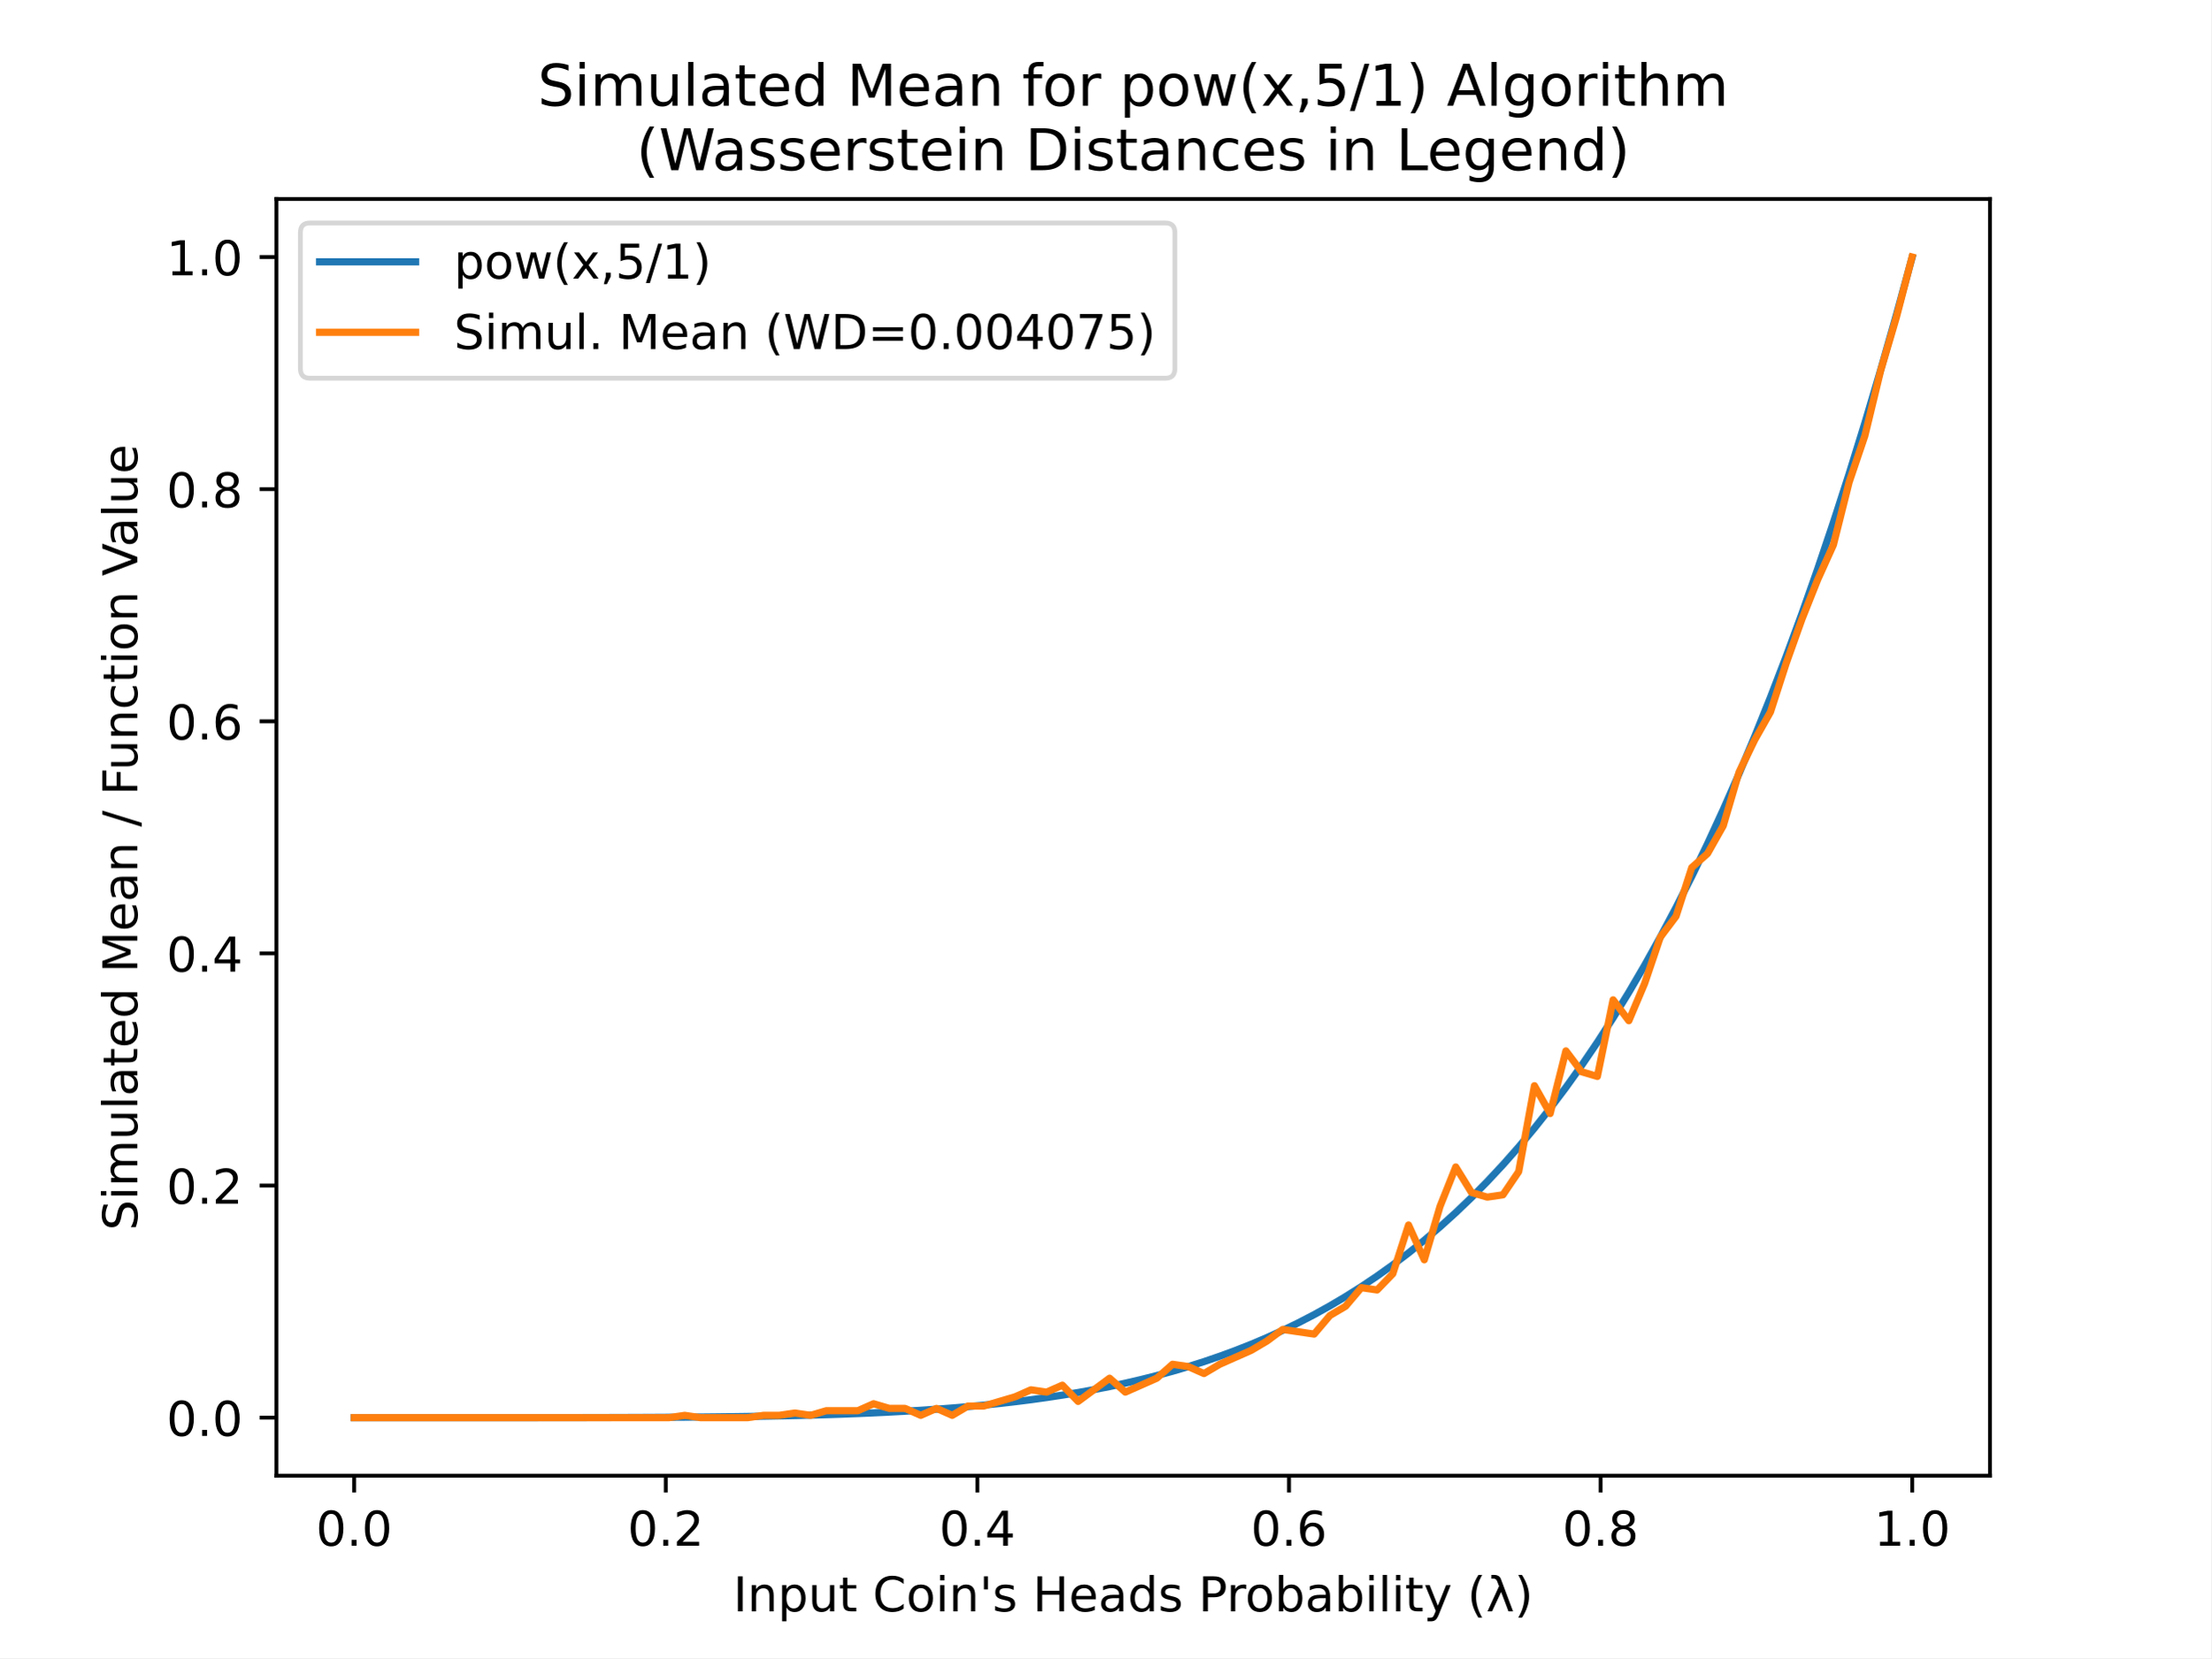
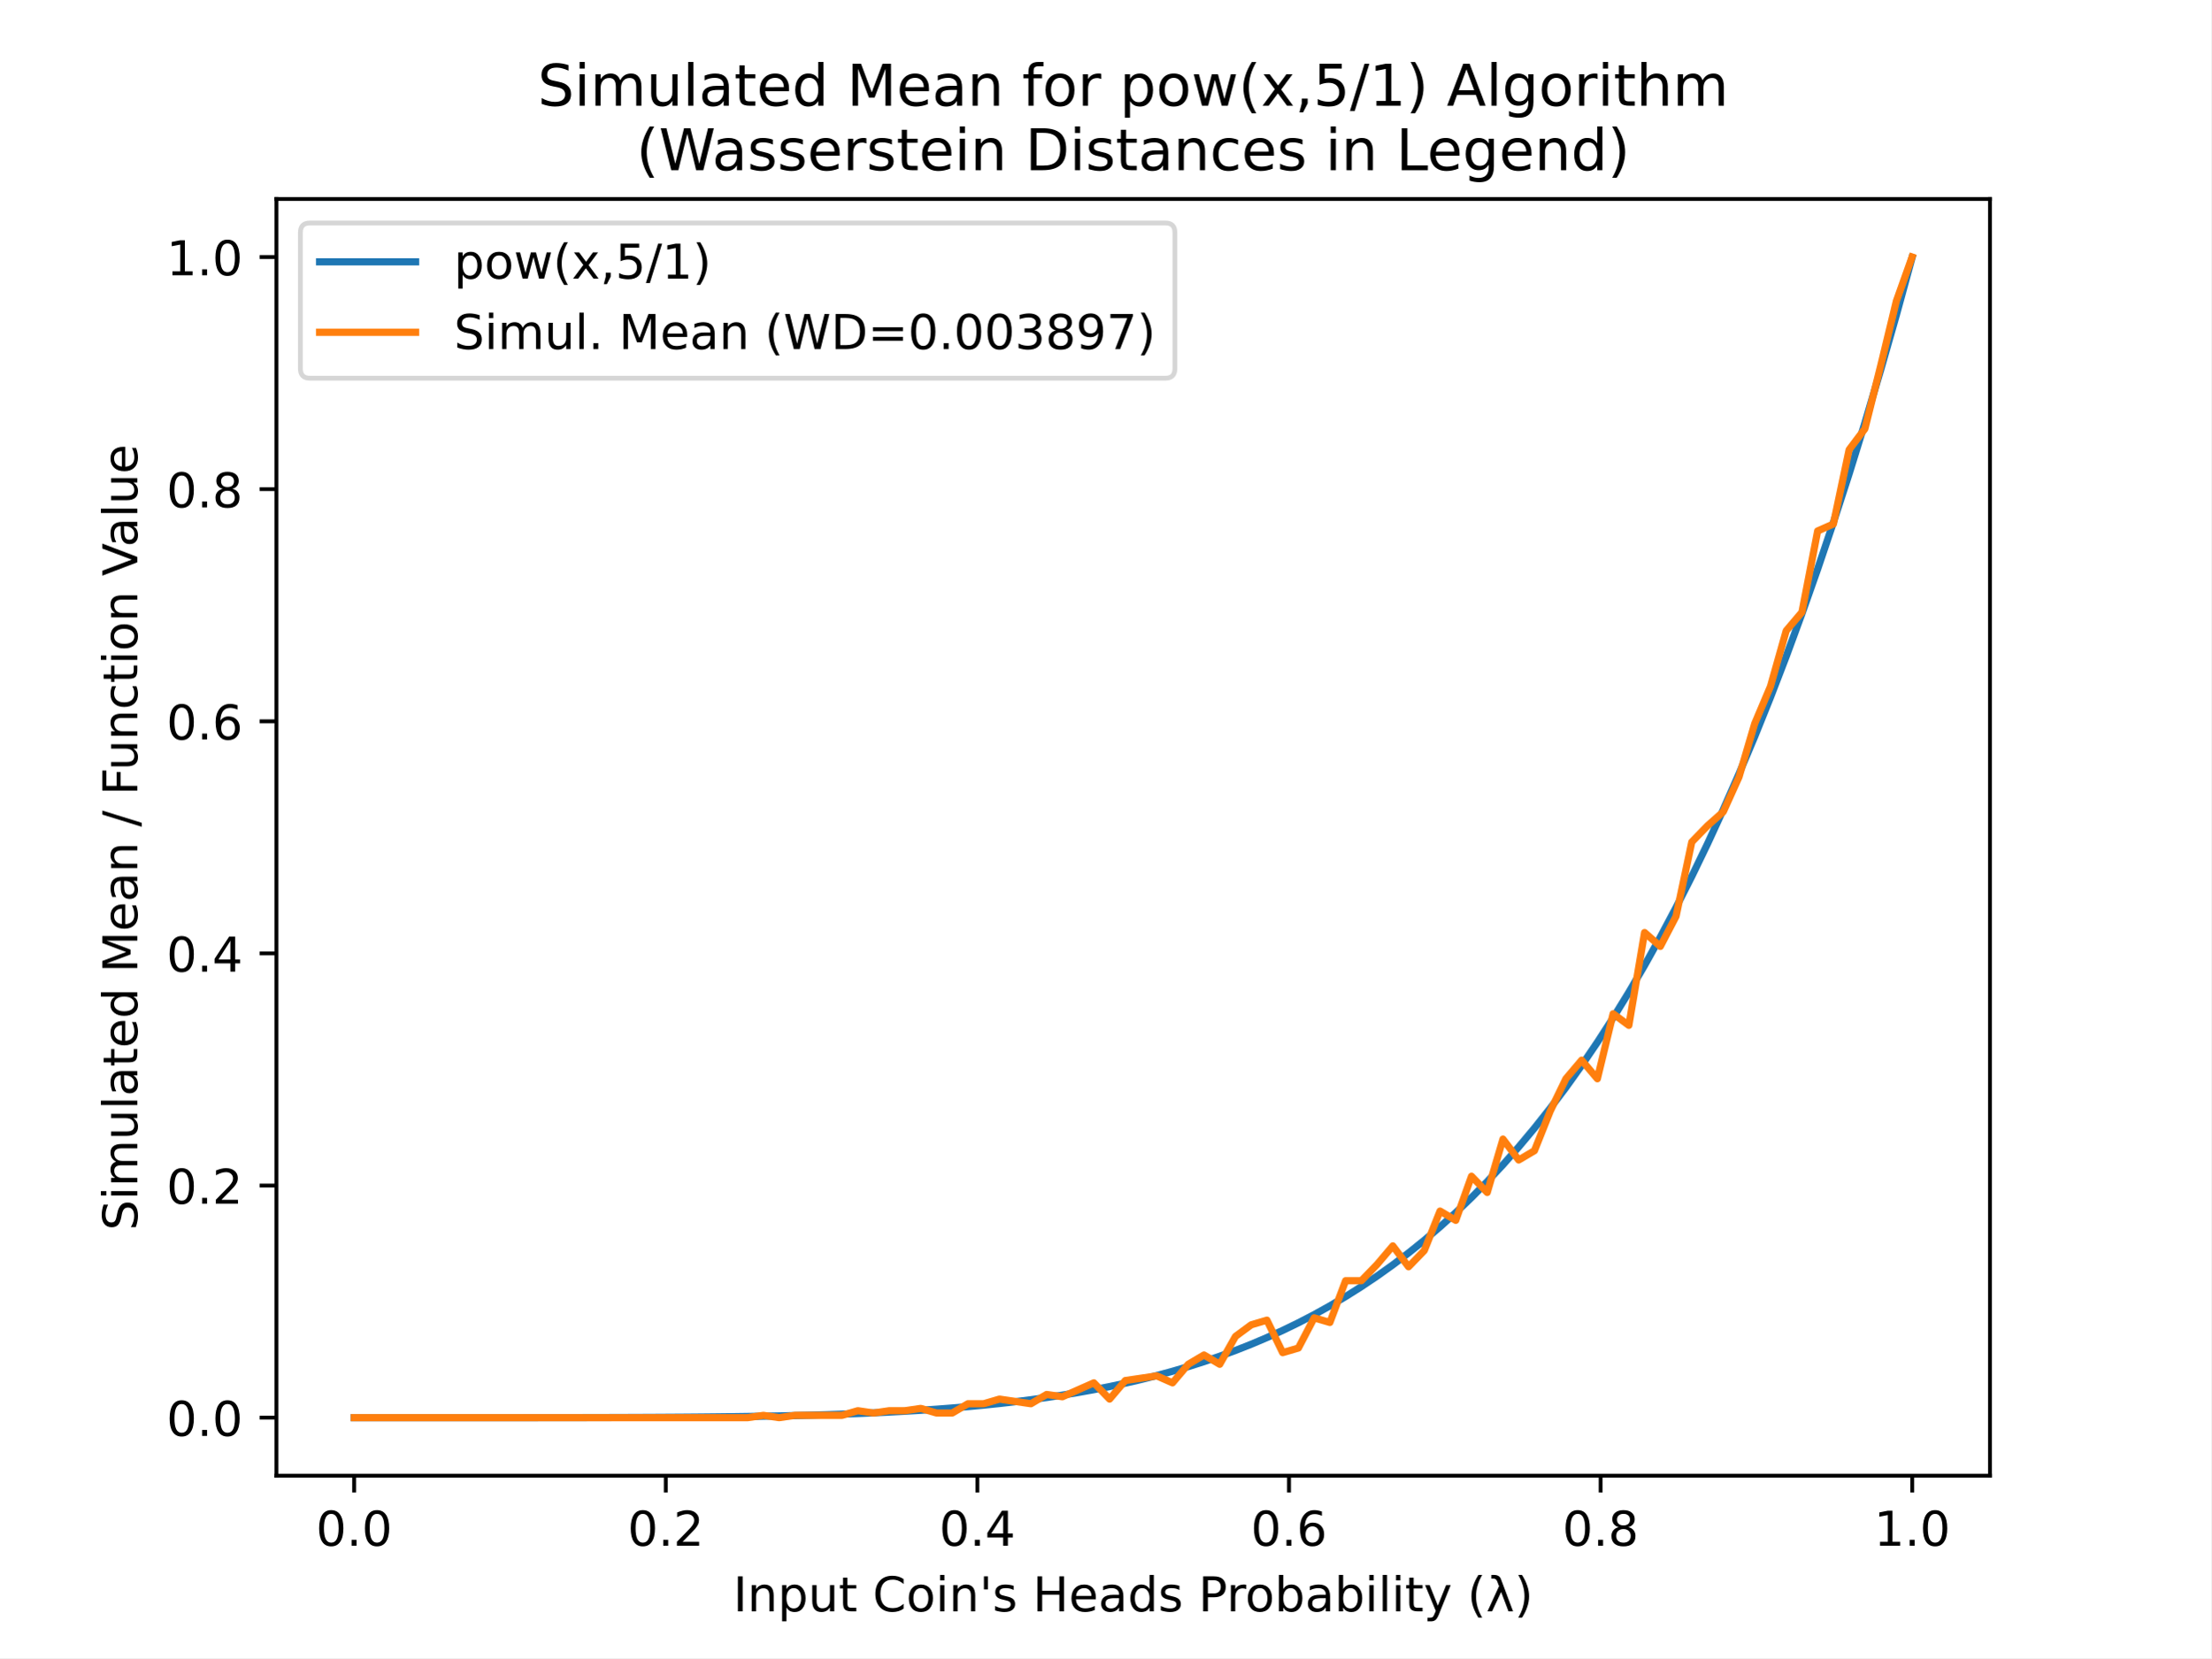
<svg xmlns="http://www.w3.org/2000/svg" xmlns:xlink="http://www.w3.org/1999/xlink" height="345.6pt" version="1.1" viewBox="0 0 460.8 345.6" width="460.8pt">
  <defs>
    <style type="text/css">
*{stroke-linecap:butt;stroke-linejoin:round;}
  </style>
  </defs>
  <g id="figure_1">
    <g id="patch_1">
      <path d="M 0 345.6  L 460.8 345.6  L 460.8 0  L 0 0  z " style="fill:#ffffff;" />
    </g>
    <g id="axes_1">
      <g id="patch_2">
        <path d="M 57.6 307.584  L 414.72 307.584  L 414.72 41.472  L 57.6 41.472  z " style="fill:#ffffff;" />
      </g>
      <g id="matplotlib.axis_1">
        <g id="xtick_1">
          <g id="line2d_1">
            <defs>
-               <path d="M 0 0  L 0 3.5  " id="mfeb9822e33" style="stroke:#000000;stroke-width:0.8;" />
+               <path d="M 0 0  L 0 3.5  " id="mff073476c7" style="stroke:#000000;stroke-width:0.8;" />
            </defs>
            <g>
-               <use style="stroke:#000000;stroke-width:0.8;" x="73.8" xlink:href="#mfeb9822e33" y="307.584" />
+               <use style="stroke:#000000;stroke-width:0.8;" x="73.8" xlink:href="#mff073476c7" y="307.584" />
            </g>
          </g>
          <g id="text_1">
            <text style="font-family:DejaVu Sans;font-size:10px;font-style:normal;font-weight:normal;text-anchor:middle;" transform="rotate(-0, 73.80026, 322.1824)" x="73.8" y="322.182">0.0</text>
          </g>
        </g>
        <g id="xtick_2">
          <g id="line2d_2">
            <g>
-               <use style="stroke:#000000;stroke-width:0.8;" x="138.744" xlink:href="#mfeb9822e33" y="307.584" />
+               <use style="stroke:#000000;stroke-width:0.8;" x="138.744" xlink:href="#mff073476c7" y="307.584" />
            </g>
          </g>
          <g id="text_2">
            <text style="font-family:DejaVu Sans;font-size:10px;font-style:normal;font-weight:normal;text-anchor:middle;" transform="rotate(-0, 138.7442, 322.1824)" x="138.744" y="322.182">0.2</text>
          </g>
        </g>
        <g id="xtick_3">
          <g id="line2d_3">
            <g>
-               <use style="stroke:#000000;stroke-width:0.8;" x="203.688" xlink:href="#mfeb9822e33" y="307.584" />
+               <use style="stroke:#000000;stroke-width:0.8;" x="203.688" xlink:href="#mff073476c7" y="307.584" />
            </g>
          </g>
          <g id="text_3">
            <text style="font-family:DejaVu Sans;font-size:10px;font-style:normal;font-weight:normal;text-anchor:middle;" transform="rotate(-0, 203.6881, 322.1824)" x="203.688" y="322.182">0.4</text>
          </g>
        </g>
        <g id="xtick_4">
          <g id="line2d_4">
            <g>
-               <use style="stroke:#000000;stroke-width:0.8;" x="268.632" xlink:href="#mfeb9822e33" y="307.584" />
+               <use style="stroke:#000000;stroke-width:0.8;" x="268.632" xlink:href="#mff073476c7" y="307.584" />
            </g>
          </g>
          <g id="text_4">
            <text style="font-family:DejaVu Sans;font-size:10px;font-style:normal;font-weight:normal;text-anchor:middle;" transform="rotate(-0, 268.6319, 322.1824)" x="268.632" y="322.182">0.6</text>
          </g>
        </g>
        <g id="xtick_5">
          <g id="line2d_5">
            <g>
-               <use style="stroke:#000000;stroke-width:0.8;" x="333.576" xlink:href="#mfeb9822e33" y="307.584" />
+               <use style="stroke:#000000;stroke-width:0.8;" x="333.576" xlink:href="#mff073476c7" y="307.584" />
            </g>
          </g>
          <g id="text_5">
            <text style="font-family:DejaVu Sans;font-size:10px;font-style:normal;font-weight:normal;text-anchor:middle;" transform="rotate(-0, 333.5758, 322.1824)" x="333.576" y="322.182">0.8</text>
          </g>
        </g>
        <g id="xtick_6">
          <g id="line2d_6">
            <g>
-               <use style="stroke:#000000;stroke-width:0.8;" x="398.52" xlink:href="#mfeb9822e33" y="307.584" />
+               <use style="stroke:#000000;stroke-width:0.8;" x="398.52" xlink:href="#mff073476c7" y="307.584" />
            </g>
          </g>
          <g id="text_6">
            <text style="font-family:DejaVu Sans;font-size:10px;font-style:normal;font-weight:normal;text-anchor:middle;" transform="rotate(-0, 398.5197, 322.1824)" x="398.52" y="322.182">1.0</text>
          </g>
        </g>
        <g id="text_7">
          <text style="font-family:DejaVu Sans;font-size:10px;font-style:normal;font-weight:normal;text-anchor:middle;" transform="rotate(-0, 236.16, 335.8606)" x="236.16" y="335.861">Input Coin's Heads Probability (λ)</text>
        </g>
      </g>
      <g id="matplotlib.axis_2">
        <g id="ytick_1">
          <g id="line2d_7">
            <defs>
-               <path d="M 0 0  L -3.5 0  " id="mf4aed9a892" style="stroke:#000000;stroke-width:0.8;" />
+               <path d="M 0 0  L -3.5 0  " id="m376c79b0ed" style="stroke:#000000;stroke-width:0.8;" />
            </defs>
            <g>
-               <use style="stroke:#000000;stroke-width:0.8;" x="57.6" xlink:href="#mf4aed9a892" y="295.488" />
+               <use style="stroke:#000000;stroke-width:0.8;" x="57.6" xlink:href="#m376c79b0ed" y="295.488" />
            </g>
          </g>
          <g id="text_8">
            <text style="font-family:DejaVu Sans;font-size:10px;font-style:normal;font-weight:normal;text-anchor:end;" transform="rotate(-0, 50.6, 299.2872)" x="50.6" y="299.287">0.0</text>
          </g>
        </g>
        <g id="ytick_2">
          <g id="line2d_8">
            <g>
-               <use style="stroke:#000000;stroke-width:0.8;" x="57.6" xlink:href="#mf4aed9a892" y="247.104" />
+               <use style="stroke:#000000;stroke-width:0.8;" x="57.6" xlink:href="#m376c79b0ed" y="247.104" />
            </g>
          </g>
          <g id="text_9">
            <text style="font-family:DejaVu Sans;font-size:10px;font-style:normal;font-weight:normal;text-anchor:end;" transform="rotate(-0, 50.6, 250.9032)" x="50.6" y="250.903">0.2</text>
          </g>
        </g>
        <g id="ytick_3">
          <g id="line2d_9">
            <g>
-               <use style="stroke:#000000;stroke-width:0.8;" x="57.6" xlink:href="#mf4aed9a892" y="198.72" />
+               <use style="stroke:#000000;stroke-width:0.8;" x="57.6" xlink:href="#m376c79b0ed" y="198.72" />
            </g>
          </g>
          <g id="text_10">
            <text style="font-family:DejaVu Sans;font-size:10px;font-style:normal;font-weight:normal;text-anchor:end;" transform="rotate(-0, 50.6, 202.5192)" x="50.6" y="202.519">0.4</text>
          </g>
        </g>
        <g id="ytick_4">
          <g id="line2d_10">
            <g>
-               <use style="stroke:#000000;stroke-width:0.8;" x="57.6" xlink:href="#mf4aed9a892" y="150.336" />
+               <use style="stroke:#000000;stroke-width:0.8;" x="57.6" xlink:href="#m376c79b0ed" y="150.336" />
            </g>
          </g>
          <g id="text_11">
            <text style="font-family:DejaVu Sans;font-size:10px;font-style:normal;font-weight:normal;text-anchor:end;" transform="rotate(-0, 50.6, 154.1352)" x="50.6" y="154.135">0.6</text>
          </g>
        </g>
        <g id="ytick_5">
          <g id="line2d_11">
            <g>
-               <use style="stroke:#000000;stroke-width:0.8;" x="57.6" xlink:href="#mf4aed9a892" y="101.952" />
+               <use style="stroke:#000000;stroke-width:0.8;" x="57.6" xlink:href="#m376c79b0ed" y="101.952" />
            </g>
          </g>
          <g id="text_12">
            <text style="font-family:DejaVu Sans;font-size:10px;font-style:normal;font-weight:normal;text-anchor:end;" transform="rotate(-0, 50.6, 105.7512)" x="50.6" y="105.751">0.8</text>
          </g>
        </g>
        <g id="ytick_6">
          <g id="line2d_12">
            <g>
-               <use style="stroke:#000000;stroke-width:0.8;" x="57.6" xlink:href="#mf4aed9a892" y="53.568" />
+               <use style="stroke:#000000;stroke-width:0.8;" x="57.6" xlink:href="#m376c79b0ed" y="53.568" />
            </g>
          </g>
          <g id="text_13">
            <text style="font-family:DejaVu Sans;font-size:10px;font-style:normal;font-weight:normal;text-anchor:end;" transform="rotate(-0, 50.6, 57.36722)" x="50.6" y="57.367">1.0</text>
          </g>
        </g>
        <g id="text_14">
          <text style="font-family:DejaVu Sans;font-size:10px;font-style:normal;font-weight:normal;text-anchor:middle;" transform="rotate(-90, 28.61719, 174.528)" x="28.617" y="174.528">Simulated Mean / Function Value</text>
        </g>
      </g>
      <g id="line2d_13">
-         <path clip-path="url(#p0f1281ce8d)" d="M 73.833 295.488  L 77.112 295.488  L 80.391 295.488  L 83.671 295.488  L 86.95 295.488  L 90.229 295.488  L 93.509 295.488  L 96.788 295.488  L 100.067 295.487  L 103.347 295.486  L 106.626 295.485  L 109.905 295.484  L 113.185 295.482  L 116.464 295.479  L 119.743 295.474  L 123.023 295.469  L 126.302 295.461  L 129.581 295.452  L 132.861 295.44  L 136.14 295.425  L 139.42 295.406  L 142.699 295.384  L 145.978 295.357  L 149.258 295.324  L 152.537 295.285  L 155.816 295.239  L 159.096 295.185  L 162.375 295.123  L 165.654 295.05  L 168.934 294.966  L 172.213 294.869  L 175.492 294.759  L 178.772 294.634  L 182.051 294.492  L 185.33 294.332  L 188.61 294.151  L 191.889 293.949  L 195.168 293.723  L 198.448 293.472  L 201.727 293.192  L 205.006 292.882  L 208.286 292.54  L 211.565 292.163  L 214.844 291.748  L 218.124 291.292  L 221.403 290.793  L 224.682 290.248  L 227.962 289.653  L 231.241 289.006  L 234.52 288.302  L 237.8 287.538  L 241.079 286.711  L 244.358 285.817  L 247.638 284.85  L 250.917 283.808  L 254.196 282.686  L 257.476 281.48  L 260.755 280.184  L 264.034 278.794  L 267.314 277.304  L 270.593 275.71  L 273.872 274.007  L 277.152 272.187  L 280.431 270.247  L 283.71 268.18  L 286.99 265.979  L 290.269 263.638  L 293.548 261.151  L 296.828 258.512  L 300.107 255.712  L 303.386 252.746  L 306.666 249.605  L 309.945 246.281  L 313.224 242.769  L 316.504 239.058  L 319.783 235.141  L 323.062 231.01  L 326.342 226.655  L 329.621 222.069  L 332.9 217.241  L 336.18 212.162  L 339.459 206.823  L 342.739 201.214  L 346.018 195.324  L 349.297 189.144  L 352.577 182.662  L 355.856 175.868  L 359.135 168.751  L 362.415 161.298  L 365.694 153.5  L 368.973 145.342  L 372.253 136.814  L 375.532 127.903  L 378.811 118.596  L 382.091 108.88  L 385.37 98.742  L 388.649 88.168  L 391.929 77.144  L 395.208 65.656  L 398.487 53.689  " style="fill:none;stroke:#1f77b4;stroke-linecap:square;stroke-width:1.5;" />
+         <path clip-path="url(#p9b4fc7a13b)" d="M 73.833 295.488  L 77.112 295.488  L 80.391 295.488  L 83.671 295.488  L 86.95 295.488  L 90.229 295.488  L 93.509 295.488  L 96.788 295.488  L 100.067 295.487  L 103.347 295.486  L 106.626 295.485  L 109.905 295.484  L 113.185 295.482  L 116.464 295.479  L 119.743 295.474  L 123.023 295.469  L 126.302 295.461  L 129.581 295.452  L 132.861 295.44  L 136.14 295.425  L 139.42 295.406  L 142.699 295.384  L 145.978 295.357  L 149.258 295.324  L 152.537 295.285  L 155.816 295.239  L 159.096 295.185  L 162.375 295.123  L 165.654 295.05  L 168.934 294.966  L 172.213 294.869  L 175.492 294.759  L 178.772 294.634  L 182.051 294.492  L 185.33 294.332  L 188.61 294.151  L 191.889 293.949  L 195.168 293.723  L 198.448 293.472  L 201.727 293.192  L 205.006 292.882  L 208.286 292.54  L 211.565 292.163  L 214.844 291.748  L 218.124 291.292  L 221.403 290.793  L 224.682 290.248  L 227.962 289.653  L 231.241 289.006  L 234.52 288.302  L 237.8 287.538  L 241.079 286.711  L 244.358 285.817  L 247.638 284.85  L 250.917 283.808  L 254.196 282.686  L 257.476 281.48  L 260.755 280.184  L 264.034 278.794  L 267.314 277.304  L 270.593 275.71  L 273.872 274.007  L 277.152 272.187  L 280.431 270.247  L 283.71 268.18  L 286.99 265.979  L 290.269 263.638  L 293.548 261.151  L 296.828 258.512  L 300.107 255.712  L 303.386 252.746  L 306.666 249.605  L 309.945 246.281  L 313.224 242.769  L 316.504 239.058  L 319.783 235.141  L 323.062 231.01  L 326.342 226.655  L 329.621 222.069  L 332.9 217.241  L 336.18 212.162  L 339.459 206.823  L 342.739 201.214  L 346.018 195.324  L 349.297 189.144  L 352.577 182.662  L 355.856 175.868  L 359.135 168.751  L 362.415 161.298  L 365.694 153.5  L 368.973 145.342  L 372.253 136.814  L 375.532 127.903  L 378.811 118.596  L 382.091 108.88  L 385.37 98.742  L 388.649 88.168  L 391.929 77.144  L 395.208 65.656  L 398.487 53.689  " style="fill:none;stroke:#1f77b4;stroke-linecap:square;stroke-width:1.5;" />
      </g>
      <g id="line2d_14">
-         <path clip-path="url(#p0f1281ce8d)" d="M 73.833 295.488  L 77.112 295.488  L 80.391 295.488  L 83.671 295.488  L 86.95 295.488  L 90.229 295.488  L 93.509 295.488  L 96.788 295.488  L 100.067 295.488  L 103.347 295.488  L 106.626 295.488  L 109.905 295.488  L 113.185 295.488  L 116.464 295.488  L 119.743 295.488  L 123.023 295.488  L 126.302 295.488  L 129.581 295.488  L 132.861 295.488  L 136.14 295.488  L 139.42 295.488  L 142.699 295.004  L 145.978 295.488  L 149.258 295.488  L 152.537 295.488  L 155.816 295.488  L 159.096 295.004  L 162.375 295.004  L 165.654 294.52  L 168.934 295.004  L 172.213 294.036  L 175.492 294.036  L 178.772 294.036  L 182.051 292.585  L 185.33 293.553  L 188.61 293.553  L 191.889 295.004  L 195.168 293.553  L 198.448 295.004  L 201.727 293.069  L 205.006 293.069  L 208.286 292.101  L 211.565 291.133  L 214.844 289.682  L 218.124 290.166  L 221.403 288.714  L 224.682 292.101  L 227.962 289.682  L 231.241 287.263  L 234.52 290.166  L 237.8 288.714  L 241.079 287.263  L 244.358 284.36  L 247.638 284.844  L 250.917 286.295  L 254.196 284.36  L 257.476 282.908  L 260.755 281.457  L 264.034 279.521  L 267.314 277.102  L 270.593 277.586  L 273.872 278.07  L 277.152 274.199  L 280.431 272.264  L 283.71 268.393  L 286.99 268.877  L 290.269 265.49  L 293.548 255.329  L 296.828 262.587  L 300.107 251.459  L 303.386 243.233  L 306.666 248.556  L 309.945 249.523  L 313.224 249.039  L 316.504 244.201  L 319.783 226.299  L 323.062 232.105  L 326.342 219.041  L 329.621 223.396  L 332.9 224.364  L 336.18 208.397  L 339.459 212.751  L 342.739 205.01  L 346.018 195.333  L 349.297 190.979  L 352.577 180.818  L 355.856 177.915  L 359.135 172.109  L 362.415 160.98  L 365.694 154.207  L 368.973 148.401  L 372.253 138.24  L 375.532 129.047  L 378.811 120.822  L 382.091 113.564  L 385.37 100.5  L 388.649 90.824  L 391.929 77.276  L 395.208 66.148  L 398.487 53.568  " style="fill:none;stroke:#ff7f0e;stroke-linecap:square;stroke-width:1.5;" />
+         <path clip-path="url(#p9b4fc7a13b)" d="M 73.833 295.488  L 77.112 295.488  L 80.391 295.488  L 83.671 295.488  L 86.95 295.488  L 90.229 295.488  L 93.509 295.488  L 96.788 295.488  L 100.067 295.488  L 103.347 295.488  L 106.626 295.488  L 109.905 295.488  L 113.185 295.488  L 116.464 295.488  L 119.743 295.488  L 123.023 295.488  L 126.302 295.488  L 129.581 295.488  L 132.861 295.488  L 136.14 295.488  L 139.42 295.488  L 142.699 295.488  L 145.978 295.488  L 149.258 295.488  L 152.537 295.488  L 155.816 295.488  L 159.096 295.004  L 162.375 295.488  L 165.654 295.004  L 168.934 295.004  L 172.213 295.004  L 175.492 295.004  L 178.772 294.036  L 182.051 294.52  L 185.33 294.036  L 188.61 294.036  L 191.889 293.553  L 195.168 294.52  L 198.448 294.52  L 201.727 292.585  L 205.006 292.585  L 208.286 291.617  L 211.565 292.101  L 214.844 292.585  L 218.124 290.65  L 221.403 291.133  L 224.682 289.682  L 227.962 288.23  L 231.241 291.617  L 234.52 287.747  L 237.8 287.263  L 241.079 286.779  L 244.358 288.23  L 247.638 284.36  L 250.917 282.424  L 254.196 284.36  L 257.476 278.554  L 260.755 276.134  L 264.034 275.167  L 267.314 281.94  L 270.593 280.973  L 273.872 274.683  L 277.152 275.651  L 280.431 266.941  L 283.71 266.941  L 286.99 263.555  L 290.269 259.684  L 293.548 264.038  L 296.828 260.652  L 300.107 252.426  L 303.386 254.362  L 306.666 245.169  L 309.945 248.556  L 313.224 237.427  L 316.504 241.782  L 319.783 239.846  L 323.062 231.621  L 326.342 224.847  L 329.621 220.977  L 332.9 224.847  L 336.18 211.3  L 339.459 213.719  L 342.739 194.365  L 346.018 197.268  L 349.297 190.979  L 352.577 175.496  L 355.856 172.109  L 359.135 169.206  L 362.415 161.948  L 365.694 150.82  L 368.973 143.078  L 372.253 131.466  L 375.532 127.596  L 378.811 110.661  L 382.091 109.21  L 385.37 93.727  L 388.649 89.372  L 391.929 76.308  L 395.208 62.761  L 398.487 53.568  " style="fill:none;stroke:#ff7f0e;stroke-linecap:square;stroke-width:1.5;" />
      </g>
      <g id="patch_3">
        <path d="M 57.6 307.584  L 57.6 41.472  " style="fill:none;stroke:#000000;stroke-linecap:square;stroke-linejoin:miter;stroke-width:0.8;" />
      </g>
      <g id="patch_4">
        <path d="M 414.72 307.584  L 414.72 41.472  " style="fill:none;stroke:#000000;stroke-linecap:square;stroke-linejoin:miter;stroke-width:0.8;" />
      </g>
      <g id="patch_5">
        <path d="M 57.6 307.584  L 414.72 307.584  " style="fill:none;stroke:#000000;stroke-linecap:square;stroke-linejoin:miter;stroke-width:0.8;" />
      </g>
      <g id="patch_6">
        <path d="M 57.6 41.472  L 414.72 41.472  " style="fill:none;stroke:#000000;stroke-linecap:square;stroke-linejoin:miter;stroke-width:0.8;" />
      </g>
      <g id="text_15">
        <text style="font-family:DejaVu Sans;font-size:12px;font-style:normal;font-weight:normal;" transform="translate(112.0472 22.03462)">Simulated Mean for pow(x,5/1) Algorithm</text>
        <text style="font-family:DejaVu Sans;font-size:12px;font-style:normal;font-weight:normal;" transform="translate(132.6094 35.472)">(Wasserstein Distances in Legend)</text>
      </g>
      <g id="legend_1">
        <g id="patch_7">
          <path d="M 64.6 78.828  L 242.85 78.828  Q 244.85 78.828 244.85 76.828  L 244.85 48.472  Q 244.85 46.472 242.85 46.472  L 64.6 46.472  Q 62.6 46.472 62.6 48.472  L 62.6 76.828  Q 62.6 78.828 64.6 78.828  z " style="fill:#ffffff;opacity:0.8;stroke:#cccccc;stroke-linejoin:miter;" />
        </g>
        <g id="line2d_15">
          <path d="M 66.6 54.57  L 86.6 54.57  " style="fill:none;stroke:#1f77b4;stroke-linecap:square;stroke-width:1.5;" />
        </g>
        <g id="line2d_16" />
        <g id="text_16">
          <text style="font-family:DejaVu Sans;font-size:10px;font-style:normal;font-weight:normal;text-anchor:start;" transform="rotate(-0, 94.6, 58.07044)" x="94.6" y="58.07">pow(x,5/1)</text>
        </g>
        <g id="line2d_17">
          <path d="M 66.6 69.249  L 86.6 69.249  " style="fill:none;stroke:#ff7f0e;stroke-linecap:square;stroke-width:1.5;" />
        </g>
        <g id="line2d_18" />
        <g id="text_17">
-           <text style="font-family:DejaVu Sans;font-size:10px;font-style:normal;font-weight:normal;text-anchor:start;" transform="rotate(-0, 94.6, 72.74856)" x="94.6" y="72.749">Simul. Mean (WD=0.004075)</text>
+           <text style="font-family:DejaVu Sans;font-size:10px;font-style:normal;font-weight:normal;text-anchor:start;" transform="rotate(-0, 94.6, 72.74856)" x="94.6" y="72.749">Simul. Mean (WD=0.003897)</text>
        </g>
      </g>
    </g>
  </g>
  <defs>
-     <clipPath id="p0f1281ce8d">
+     <clipPath id="p9b4fc7a13b">
      <rect height="266.112" width="357.12" x="57.6" y="41.472" />
    </clipPath>
  </defs>
</svg>
